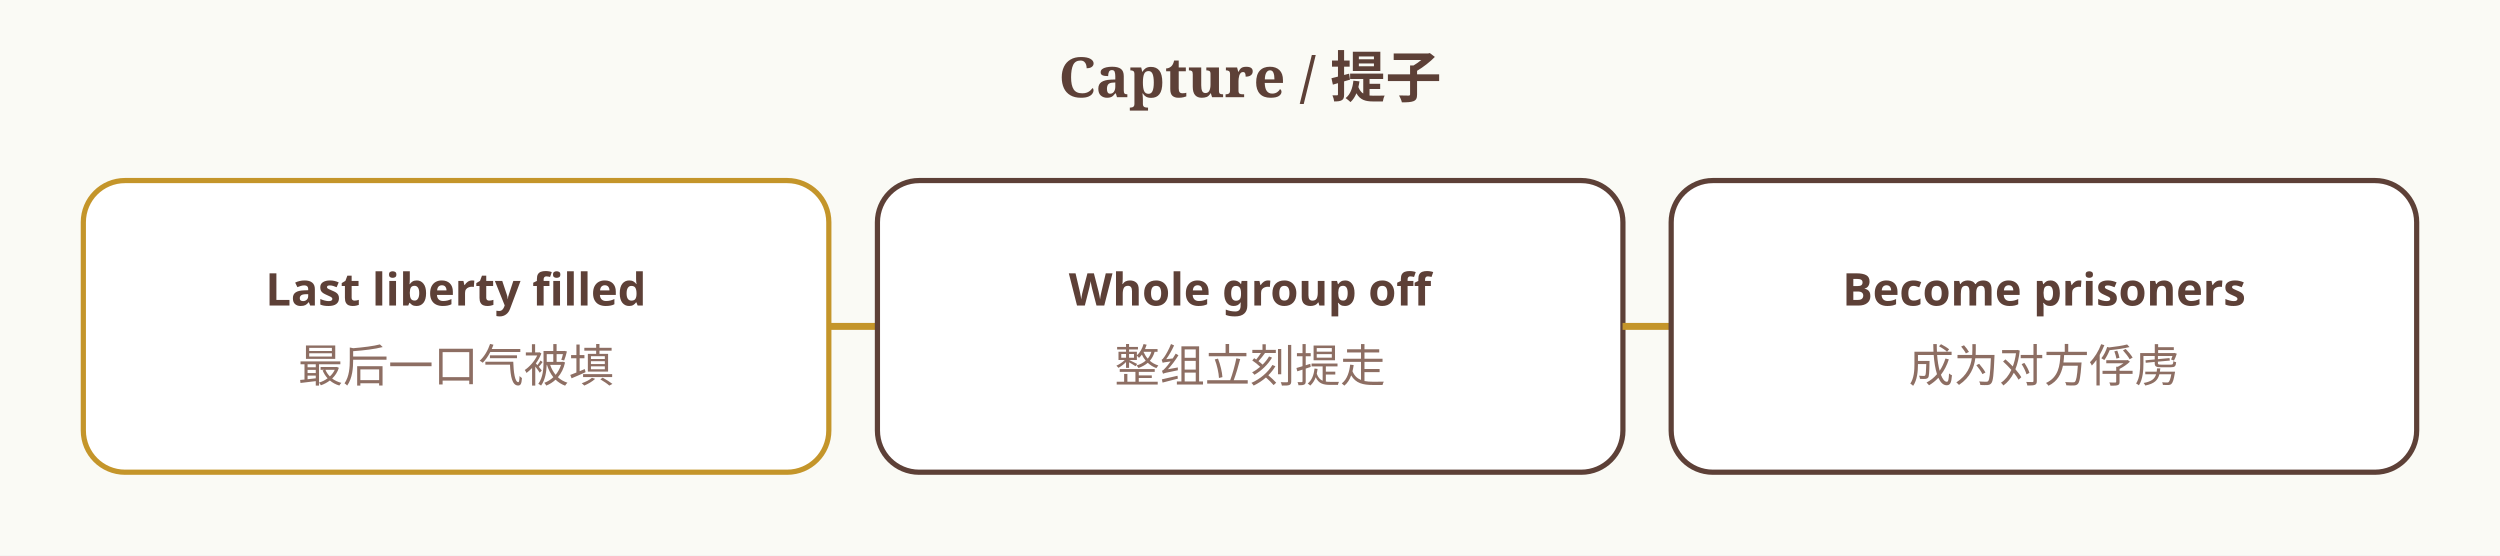
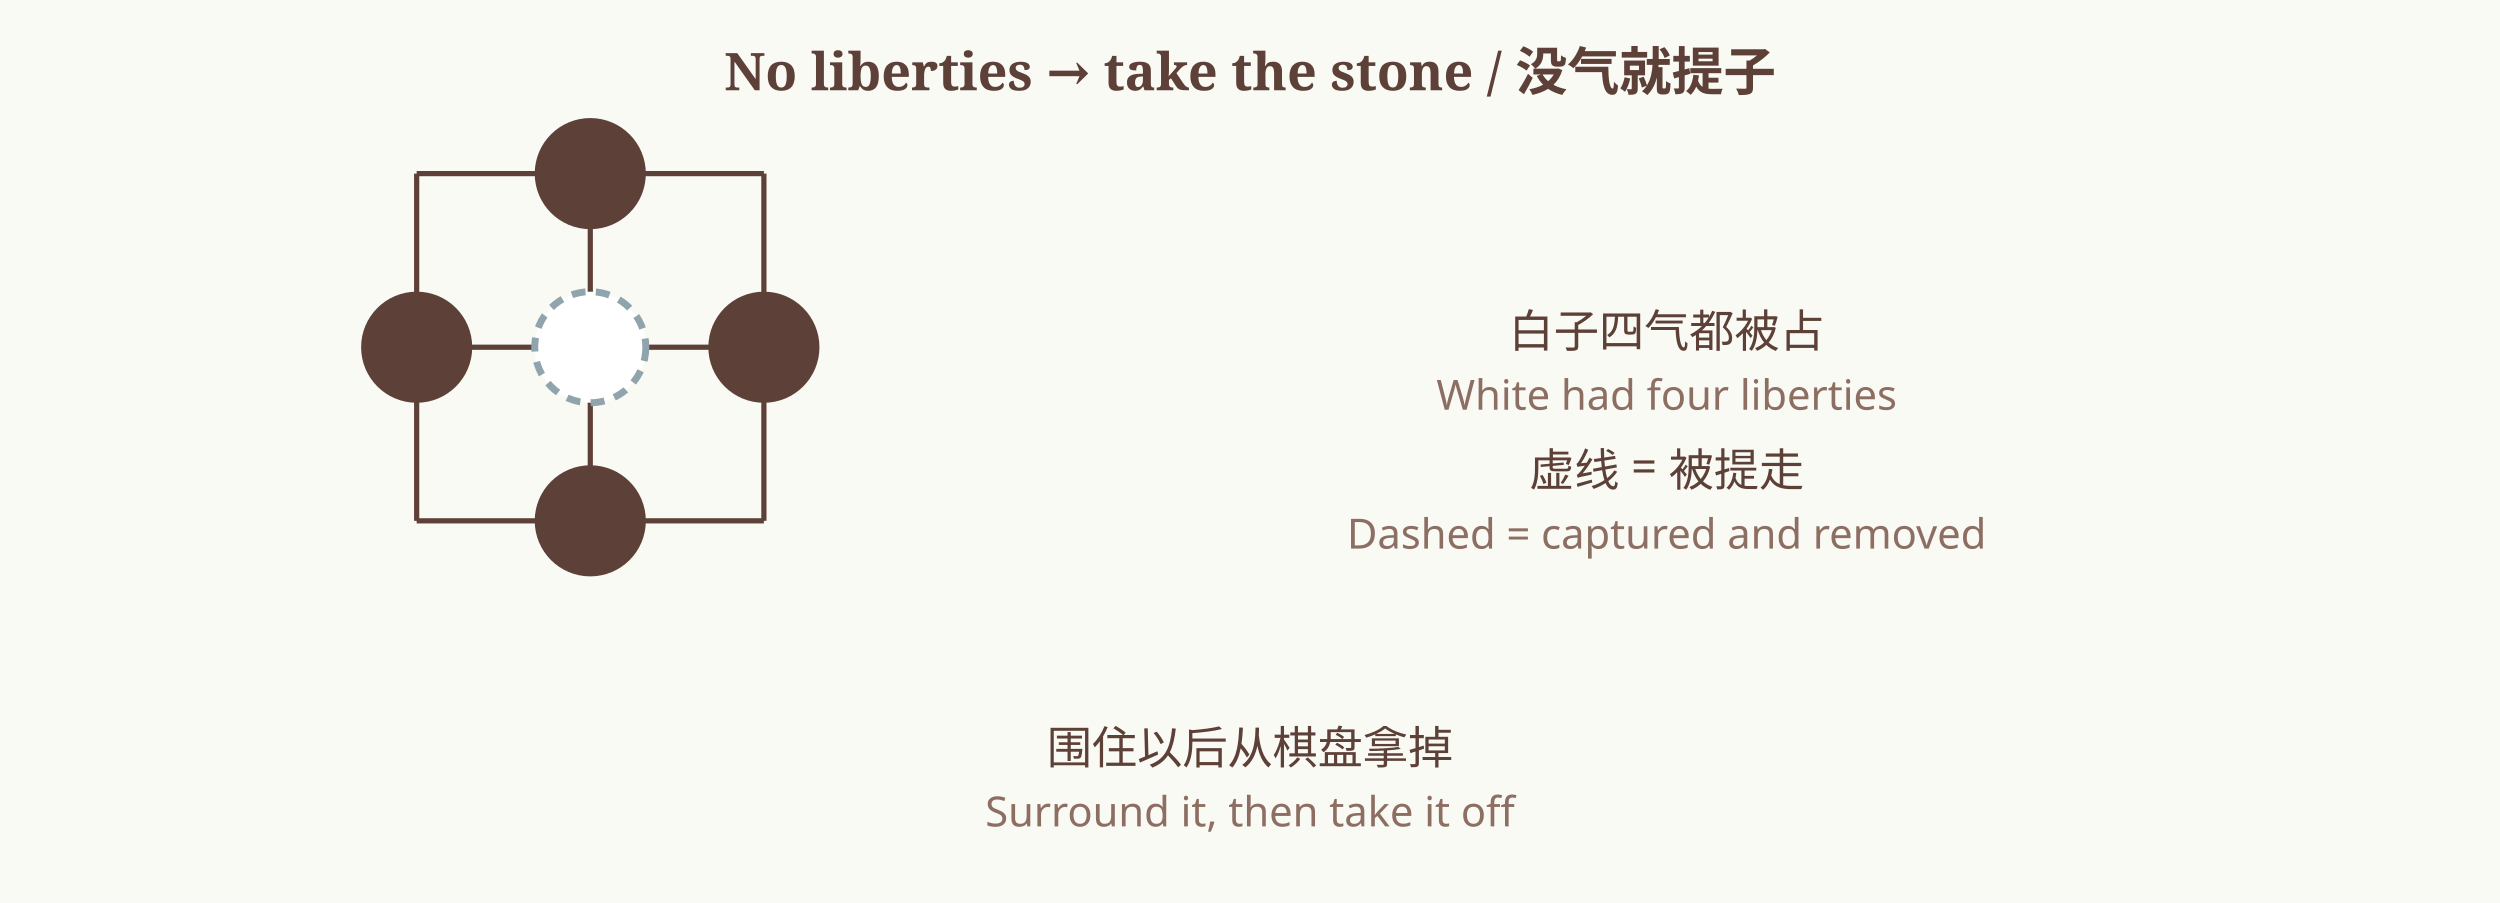
- <svg xmlns="http://www.w3.org/2000/svg" viewBox="0 0 720 160" role="img">
-   <rect width="720" height="160" fill="#FAFAF5" />
-   <text x="360" y="28" text-anchor="middle" font-family="Georgia, serif" font-size="16" fill="#5D4037" font-weight="700">Capture / 提子</text>
-   <g font-family="'PingFang SC', 'Hiragino Sans GB', 'Microsoft YaHei', sans-serif" font-size="13" text-anchor="middle">
-     <rect x="24.0" y="52" width="214.7" height="84" rx="12" fill="#fff" stroke="#C4952A" stroke-width="1.5" />
-     <text x="131.3" y="88" fill="#5D4037" font-weight="700">Last liberty filled</text>
-     <text x="131.3" y="110" fill="#8D6E63">最后一口气被填</text>
-     <path d="M238.7 94h14" stroke="#C4952A" stroke-width="2" />
-     <rect x="252.7" y="52" width="214.7" height="84" rx="12" fill="#fff" stroke="#5D4037" stroke-width="1.5" />
-     <text x="360.0" y="88" fill="#5D4037" font-weight="700">Whole group off</text>
-     <text x="360.0" y="110" fill="#8D6E63">整组立刻提走</text>
-     <path d="M467.3 94h14" stroke="#C4952A" stroke-width="2" />
-     <rect x="481.3" y="52" width="214.7" height="84" rx="12" fill="#fff" stroke="#5D4037" stroke-width="1.5" />
-     <text x="588.7" y="88" fill="#5D4037" font-weight="700">Become prisoners</text>
-     <text x="588.7" y="110" fill="#8D6E63">成为对方俘虏</text>
-   </g>
+ <svg xmlns="http://www.w3.org/2000/svg" viewBox="0 0 720 260" role="img">
+   <rect width="720" height="260" fill="#FAFAF5" />
+   <text x="360" y="26" text-anchor="middle" font-family="Georgia, serif" font-size="15" fill="#5D4037" font-weight="700">No liberties → take the stone / 没气就提子</text>
+   <defs>
+     <marker id="arr" markerWidth="8" markerHeight="8" refX="6" refY="4" orient="auto">
+       <path d="M0 0l8 4-8 4z" fill="#C4952A" />
+     </marker>
+   </defs>
+   <line x1="120" y1="50" x2="220" y2="50" stroke="#5D4037" stroke-width="1.5" />
+   <line x1="120" y1="50" x2="120" y2="150" stroke="#5D4037" stroke-width="1.5" />
+   <line x1="120" y1="100" x2="220" y2="100" stroke="#5D4037" stroke-width="1.5" />
+   <line x1="170" y1="50" x2="170" y2="150" stroke="#5D4037" stroke-width="1.5" />
+   <line x1="120" y1="150" x2="220" y2="150" stroke="#5D4037" stroke-width="1.5" />
+   <line x1="220" y1="50" x2="220" y2="150" stroke="#5D4037" stroke-width="1.5" />
+   <circle cx="170" cy="100" r="16" fill="#fff" stroke="#90A4AE" stroke-width="2" stroke-dasharray="4 3" />
+   <circle cx="120" cy="100" r="16" fill="#5D4037" />
+   <circle cx="220" cy="100" r="16" fill="#5D4037" />
+   <circle cx="170" cy="50" r="16" fill="#5D4037" />
+   <circle cx="170" cy="150" r="16" fill="#5D4037" />
+   <text x="480" y="100" text-anchor="middle" font-family="'PingFang SC', 'Hiragino Sans GB', 'Microsoft YaHei', sans-serif" font-size="13" fill="#5D4037">白子四气都被占</text>
+   <text x="480" y="118" text-anchor="middle" font-family="'PingFang SC', 'Hiragino Sans GB', 'Microsoft YaHei', sans-serif" font-size="12" fill="#8D6E63">White had four liberties</text>
+   <text x="480" y="140" text-anchor="middle" font-family="'PingFang SC', 'Hiragino Sans GB', 'Microsoft YaHei', sans-serif" font-size="13" fill="#5D4037">虚线 = 被提走</text>
+   <text x="480" y="158" text-anchor="middle" font-family="'PingFang SC', 'Hiragino Sans GB', 'Microsoft YaHei', sans-serif" font-size="12" fill="#8D6E63">Dashed = captured and removed</text>
+   <text x="360" y="220" text-anchor="middle" font-family="'PingFang SC', 'Hiragino Sans GB', 'Microsoft YaHei', sans-serif" font-size="13" fill="#5D4037">围住以后从棋盘拿掉</text>
+   <text x="360" y="238" text-anchor="middle" font-family="'PingFang SC', 'Hiragino Sans GB', 'Microsoft YaHei', sans-serif" font-size="12" fill="#8D6E63">Surround it, then take it off</text>
</svg>
